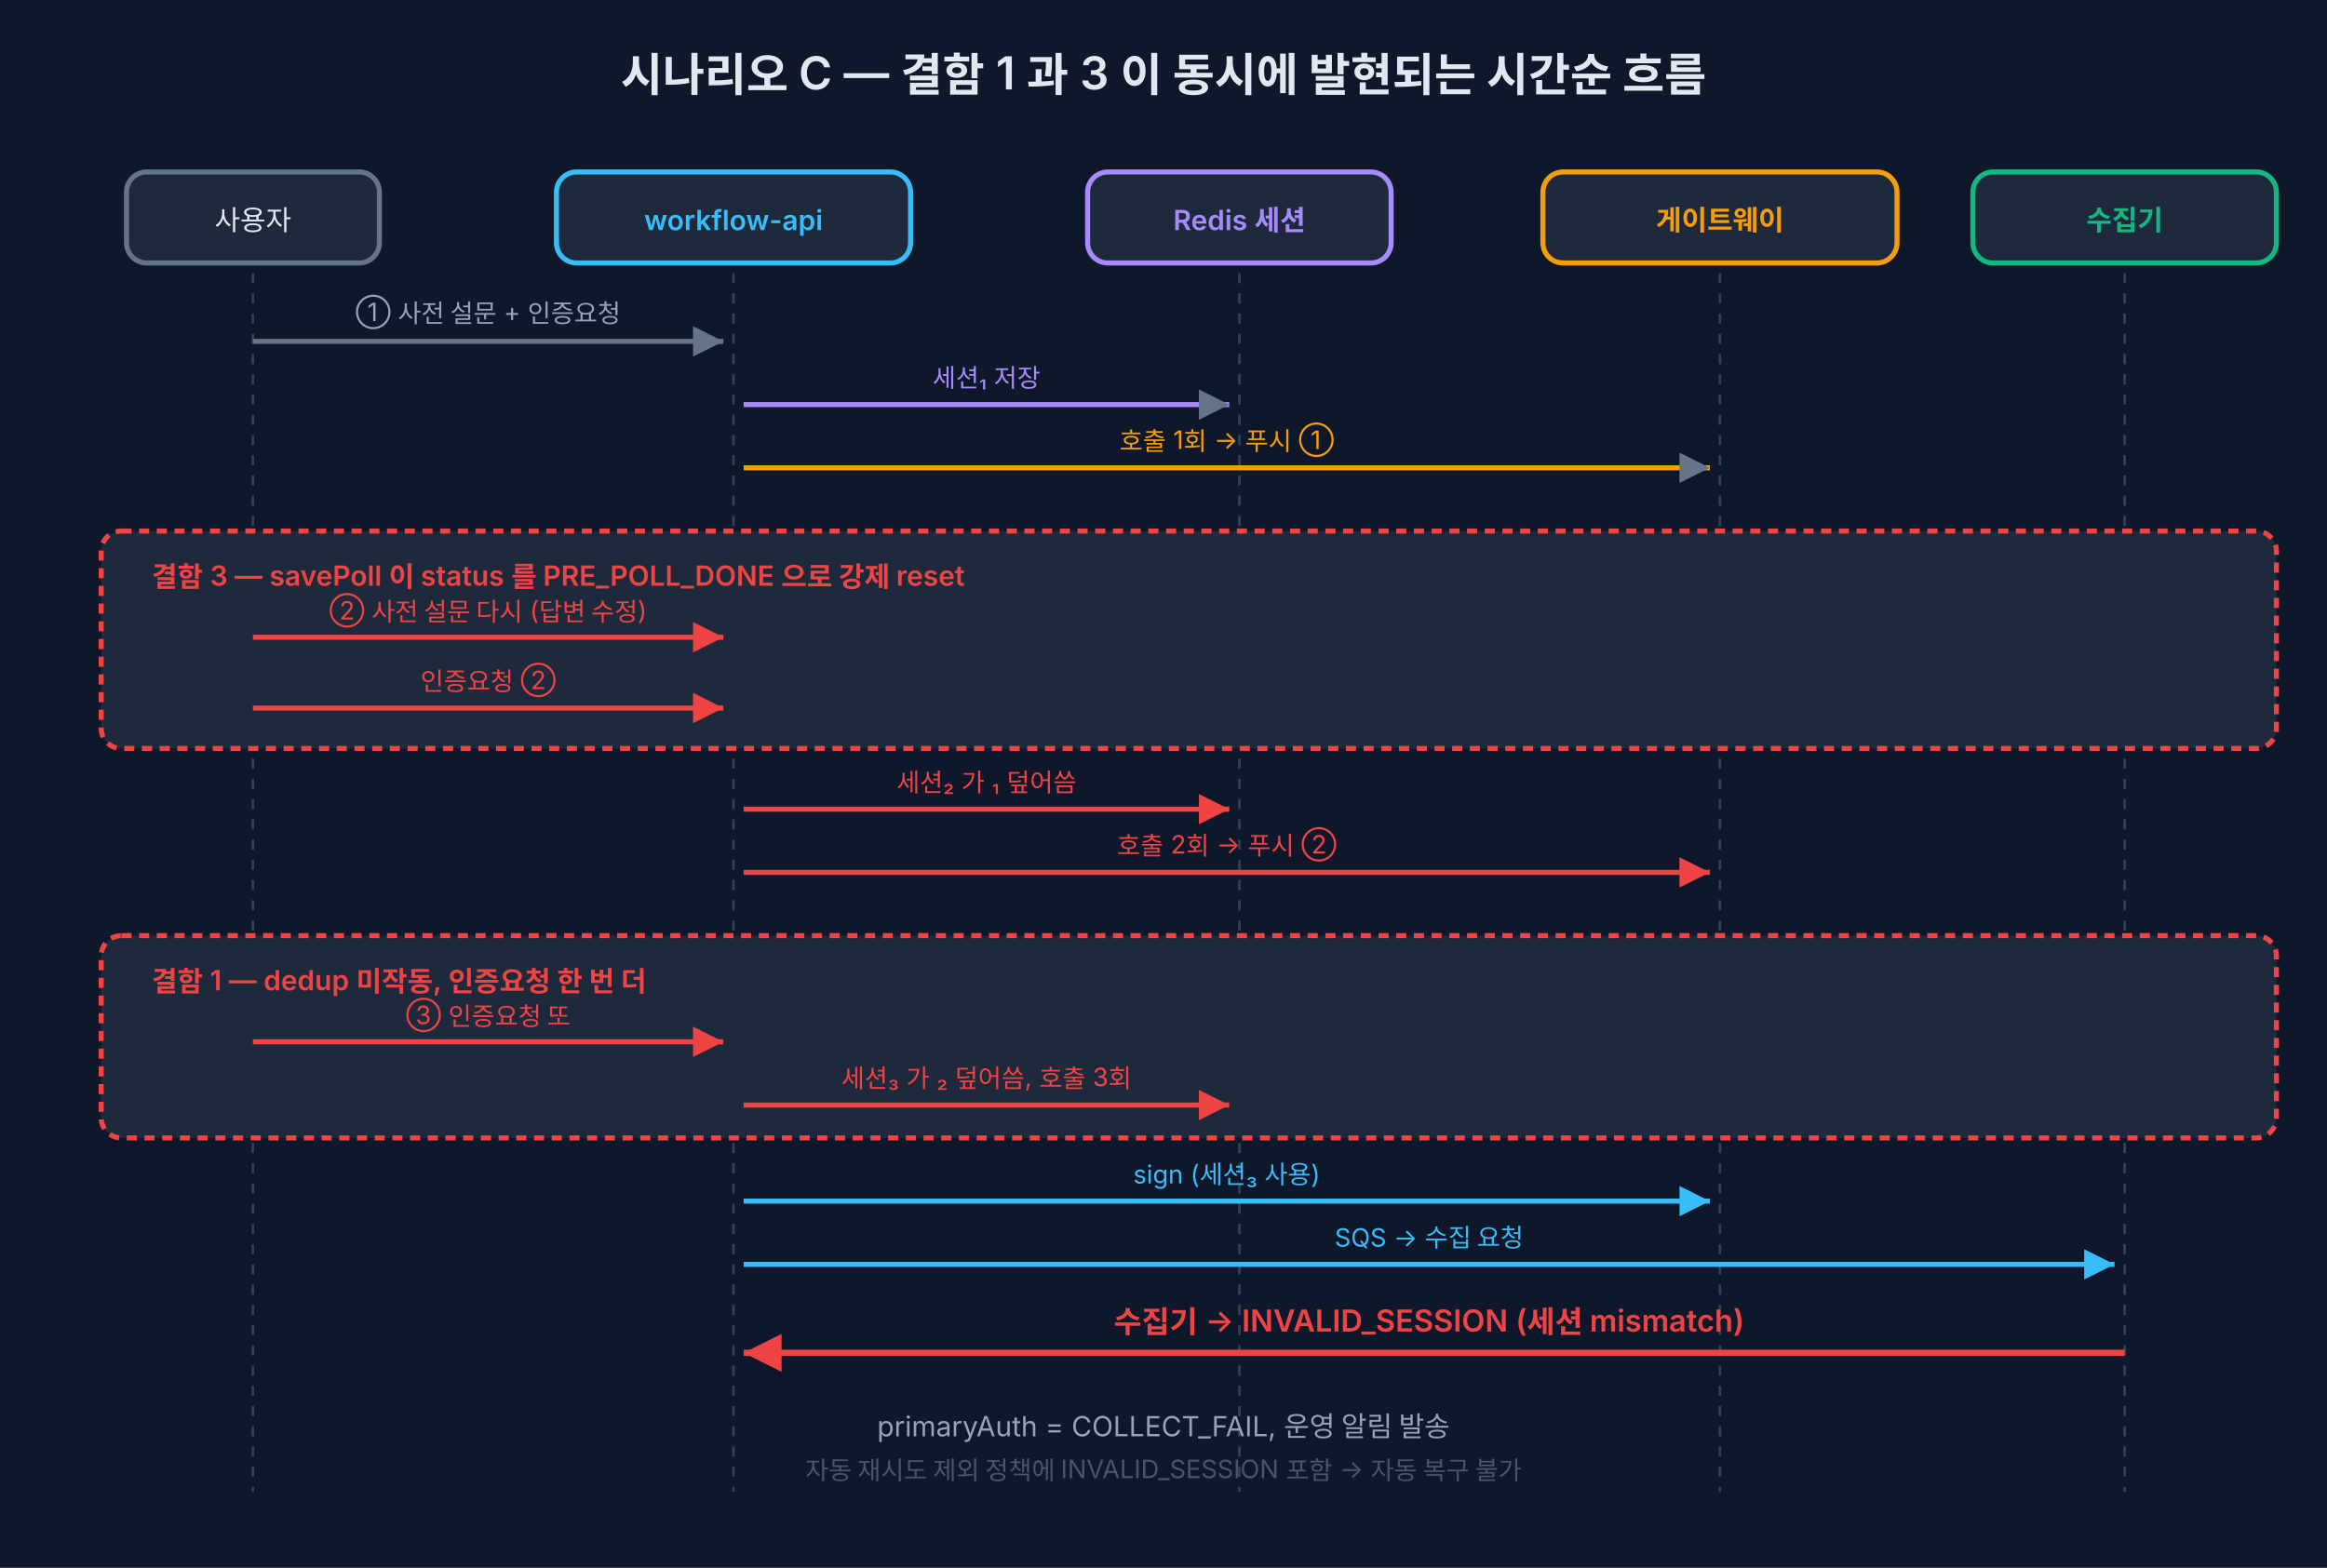
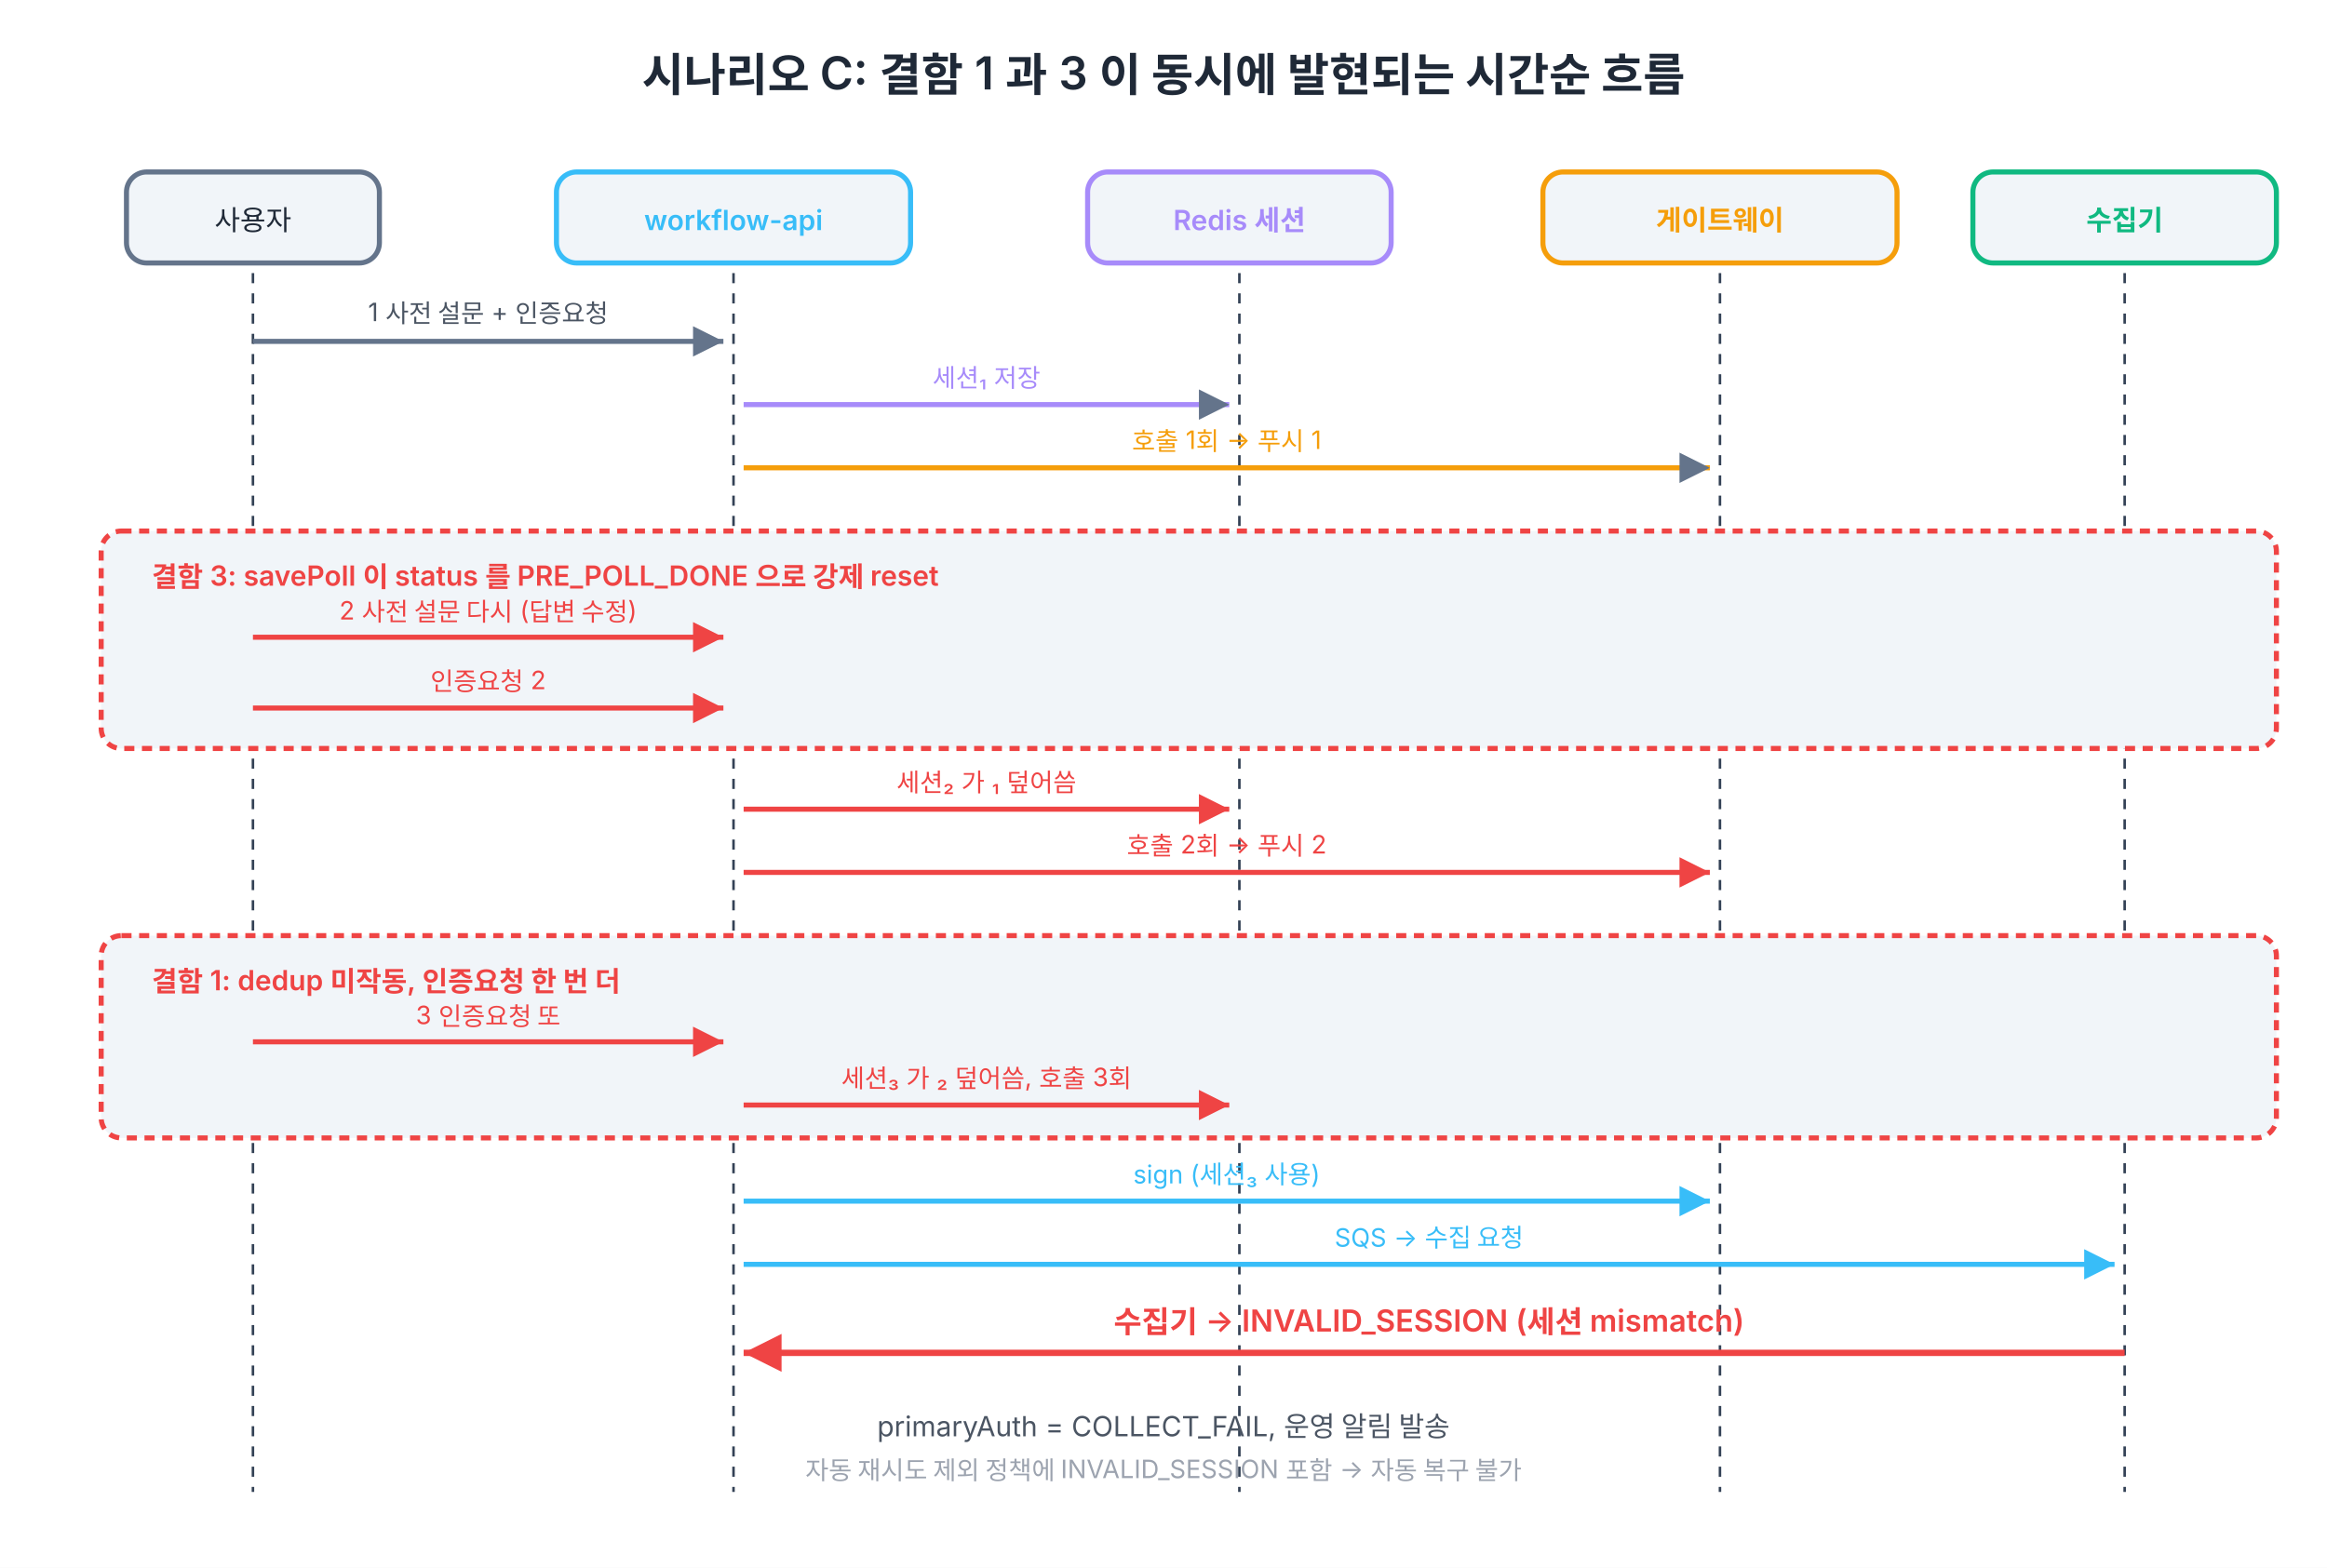
<svg xmlns="http://www.w3.org/2000/svg" viewBox="0 0 920 620" font-family="system-ui, -apple-system, sans-serif">
-   <rect width="920" height="620" fill="#0f172a" />
-   <text x="460" y="36" fill="#e2e8f0" font-size="18" font-weight="600" text-anchor="middle">시나리오 C — 결함 1 과 3 이 동시에 발현되는 시간순 흐름</text>
+   <rect width="920" height="620" fill="#ffffff" />
+   <text x="460" y="36" fill="#1f2937" font-size="18" font-weight="600" text-anchor="middle">시나리오 C: 결함 1 과 3 이 동시에 발현되는 시간순 흐름</text>
  <defs>
    <marker id="arrG4" viewBox="0 0 10 10" refX="10" refY="5" markerWidth="6" markerHeight="6" orient="auto">
      <path d="M 0 0 L 10 5 L 0 10 z" fill="#64748b" />
    </marker>
    <marker id="arrR4" viewBox="0 0 10 10" refX="10" refY="5" markerWidth="6" markerHeight="6" orient="auto">
      <path d="M 0 0 L 10 5 L 0 10 z" fill="#ef4444" />
    </marker>
    <marker id="arrB4" viewBox="0 0 10 10" refX="10" refY="5" markerWidth="6" markerHeight="6" orient="auto">
      <path d="M 0 0 L 10 5 L 0 10 z" fill="#38bdf8" />
    </marker>
  </defs>
  <g stroke="#334155" stroke-dasharray="4 4">
    <line x1="100" y1="100" x2="100" y2="590" />
    <line x1="290" y1="100" x2="290" y2="590" />
    <line x1="490" y1="100" x2="490" y2="590" />
    <line x1="680" y1="100" x2="680" y2="590" />
    <line x1="840" y1="100" x2="840" y2="590" />
  </g>
-   <rect x="50" y="68" width="100" height="36" rx="8" fill="#1e293b" stroke="#64748b" stroke-width="2" />
-   <text x="100" y="91" fill="#e2e8f0" font-size="11" text-anchor="middle">사용자</text>
-   <rect x="220" y="68" width="140" height="36" rx="8" fill="#1e293b" stroke="#38bdf8" stroke-width="2" />
+   <rect x="50" y="68" width="100" height="36" rx="8" fill="#f1f5f9" stroke="#64748b" stroke-width="2" />
+   <text x="100" y="91" fill="#1f2937" font-size="11" text-anchor="middle">사용자</text>
+   <rect x="220" y="68" width="140" height="36" rx="8" fill="#f1f5f9" stroke="#38bdf8" stroke-width="2" />
  <text x="290" y="91" fill="#38bdf8" font-size="11" font-weight="600" text-anchor="middle">workflow-api</text>
-   <rect x="430" y="68" width="120" height="36" rx="8" fill="#1e293b" stroke="#a78bfa" stroke-width="2" />
+   <rect x="430" y="68" width="120" height="36" rx="8" fill="#f1f5f9" stroke="#a78bfa" stroke-width="2" />
  <text x="490" y="91" fill="#a78bfa" font-size="11" font-weight="600" text-anchor="middle">Redis 세션</text>
-   <rect x="610" y="68" width="140" height="36" rx="8" fill="#1e293b" stroke="#f59e0b" stroke-width="2" />
+   <rect x="610" y="68" width="140" height="36" rx="8" fill="#f1f5f9" stroke="#f59e0b" stroke-width="2" />
  <text x="680" y="91" fill="#f59e0b" font-size="11" font-weight="600" text-anchor="middle">게이트웨이</text>
-   <rect x="780" y="68" width="120" height="36" rx="8" fill="#1e293b" stroke="#10b981" stroke-width="2" />
+   <rect x="780" y="68" width="120" height="36" rx="8" fill="#f1f5f9" stroke="#10b981" stroke-width="2" />
  <text x="840" y="91" fill="#10b981" font-size="11" font-weight="600" text-anchor="middle">수집기</text>
  <line x1="100" y1="135" x2="286" y2="135" stroke="#64748b" stroke-width="2" marker-end="url(#arrG4)" />
-   <text x="193" y="127" fill="#94a3b8" font-size="10" text-anchor="middle">① 사전 설문 + 인증요청</text>
+   <text x="193" y="127" fill="#4b5563" font-size="10" text-anchor="middle">1 사전 설문 + 인증요청</text>
  <line x1="294" y1="160" x2="486" y2="160" stroke="#a78bfa" stroke-width="2" marker-end="url(#arrG4)" />
  <text x="390" y="153" fill="#a78bfa" font-size="10" text-anchor="middle">세션₁ 저장</text>
  <line x1="294" y1="185" x2="676" y2="185" stroke="#f59e0b" stroke-width="2" marker-end="url(#arrG4)" />
-   <text x="485" y="178" fill="#f59e0b" font-size="10" text-anchor="middle">호출 1회 → 푸시 ①</text>
-   <rect x="40" y="210" width="860" height="86" rx="8" fill="#1e293b" stroke="#ef4444" stroke-width="2" stroke-dasharray="4 3" />
-   <text x="60" y="232" fill="#ef4444" font-size="11" font-weight="600">결함 3 — savePoll 이 status 를 PRE_POLL_DONE 으로 강제 reset</text>
+   <text x="485" y="178" fill="#f59e0b" font-size="10" text-anchor="middle">호출 1회 → 푸시 1</text>
+   <rect x="40" y="210" width="860" height="86" rx="8" fill="#f1f5f9" stroke="#ef4444" stroke-width="2" stroke-dasharray="4 3" />
+   <text x="60" y="232" fill="#ef4444" font-size="11" font-weight="600">결함 3: savePoll 이 status 를 PRE_POLL_DONE 으로 강제 reset</text>
  <line x1="100" y1="252" x2="286" y2="252" stroke="#ef4444" stroke-width="2" marker-end="url(#arrR4)" />
-   <text x="193" y="245" fill="#ef4444" font-size="10" text-anchor="middle">② 사전 설문 다시 (답변 수정)</text>
+   <text x="193" y="245" fill="#ef4444" font-size="10" text-anchor="middle">2 사전 설문 다시 (답변 수정)</text>
  <line x1="100" y1="280" x2="286" y2="280" stroke="#ef4444" stroke-width="2" marker-end="url(#arrR4)" />
-   <text x="193" y="273" fill="#ef4444" font-size="10" text-anchor="middle">인증요청 ②</text>
+   <text x="193" y="273" fill="#ef4444" font-size="10" text-anchor="middle">인증요청 2</text>
  <line x1="294" y1="320" x2="486" y2="320" stroke="#ef4444" stroke-width="2" marker-end="url(#arrR4)" />
  <text x="390" y="313" fill="#ef4444" font-size="10" text-anchor="middle">세션₂ 가 ₁ 덮어씀</text>
  <line x1="294" y1="345" x2="676" y2="345" stroke="#ef4444" stroke-width="2" marker-end="url(#arrR4)" />
-   <text x="485" y="338" fill="#ef4444" font-size="10" text-anchor="middle">호출 2회 → 푸시 ②</text>
-   <rect x="40" y="370" width="860" height="80" rx="8" fill="#1e293b" stroke="#ef4444" stroke-width="2" stroke-dasharray="4 3" />
-   <text x="60" y="392" fill="#ef4444" font-size="11" font-weight="600">결함 1 — dedup 미작동, 인증요청 한 번 더</text>
+   <text x="485" y="338" fill="#ef4444" font-size="10" text-anchor="middle">호출 2회 → 푸시 2</text>
+   <rect x="40" y="370" width="860" height="80" rx="8" fill="#f1f5f9" stroke="#ef4444" stroke-width="2" stroke-dasharray="4 3" />
+   <text x="60" y="392" fill="#ef4444" font-size="11" font-weight="600">결함 1: dedup 미작동, 인증요청 한 번 더</text>
  <line x1="100" y1="412" x2="286" y2="412" stroke="#ef4444" stroke-width="2" marker-end="url(#arrR4)" />
-   <text x="193" y="405" fill="#ef4444" font-size="10" text-anchor="middle">③ 인증요청 또</text>
+   <text x="193" y="405" fill="#ef4444" font-size="10" text-anchor="middle">3 인증요청 또</text>
  <line x1="294" y1="437" x2="486" y2="437" stroke="#ef4444" stroke-width="2" marker-end="url(#arrR4)" />
  <text x="390" y="430" fill="#ef4444" font-size="10" text-anchor="middle">세션₃ 가 ₂ 덮어씀, 호출 3회</text>
  <line x1="294" y1="475" x2="676" y2="475" stroke="#38bdf8" stroke-width="2" marker-end="url(#arrB4)" />
  <text x="485" y="468" fill="#38bdf8" font-size="10" text-anchor="middle">sign (세션₃ 사용)</text>
  <line x1="294" y1="500" x2="836" y2="500" stroke="#38bdf8" stroke-width="2" marker-end="url(#arrB4)" />
  <text x="565" y="493" fill="#38bdf8" font-size="10" text-anchor="middle">SQS → 수집 요청</text>
  <line x1="840" y1="535" x2="294" y2="535" stroke="#ef4444" stroke-width="2.5" marker-end="url(#arrR4)" />
  <text x="565" y="527" fill="#ef4444" font-size="12" font-weight="600" text-anchor="middle">수집기 → INVALID_SESSION (세션 mismatch)</text>
-   <text x="460" y="568" fill="#94a3b8" font-size="11" text-anchor="middle">primaryAuth = COLLECT_FAIL, 운영 알림 발송</text>
-   <text x="460" y="585" fill="#475569" font-size="10" text-anchor="middle">자동 재시도 제외 정책에 INVALID_SESSION 포함 → 자동 복구 불가</text>
+   <text x="460" y="568" fill="#4b5563" font-size="11" text-anchor="middle">primaryAuth = COLLECT_FAIL, 운영 알림 발송</text>
+   <text x="460" y="585" fill="#9ca3af" font-size="10" text-anchor="middle">자동 재시도 제외 정책에 INVALID_SESSION 포함 → 자동 복구 불가</text>
</svg>
